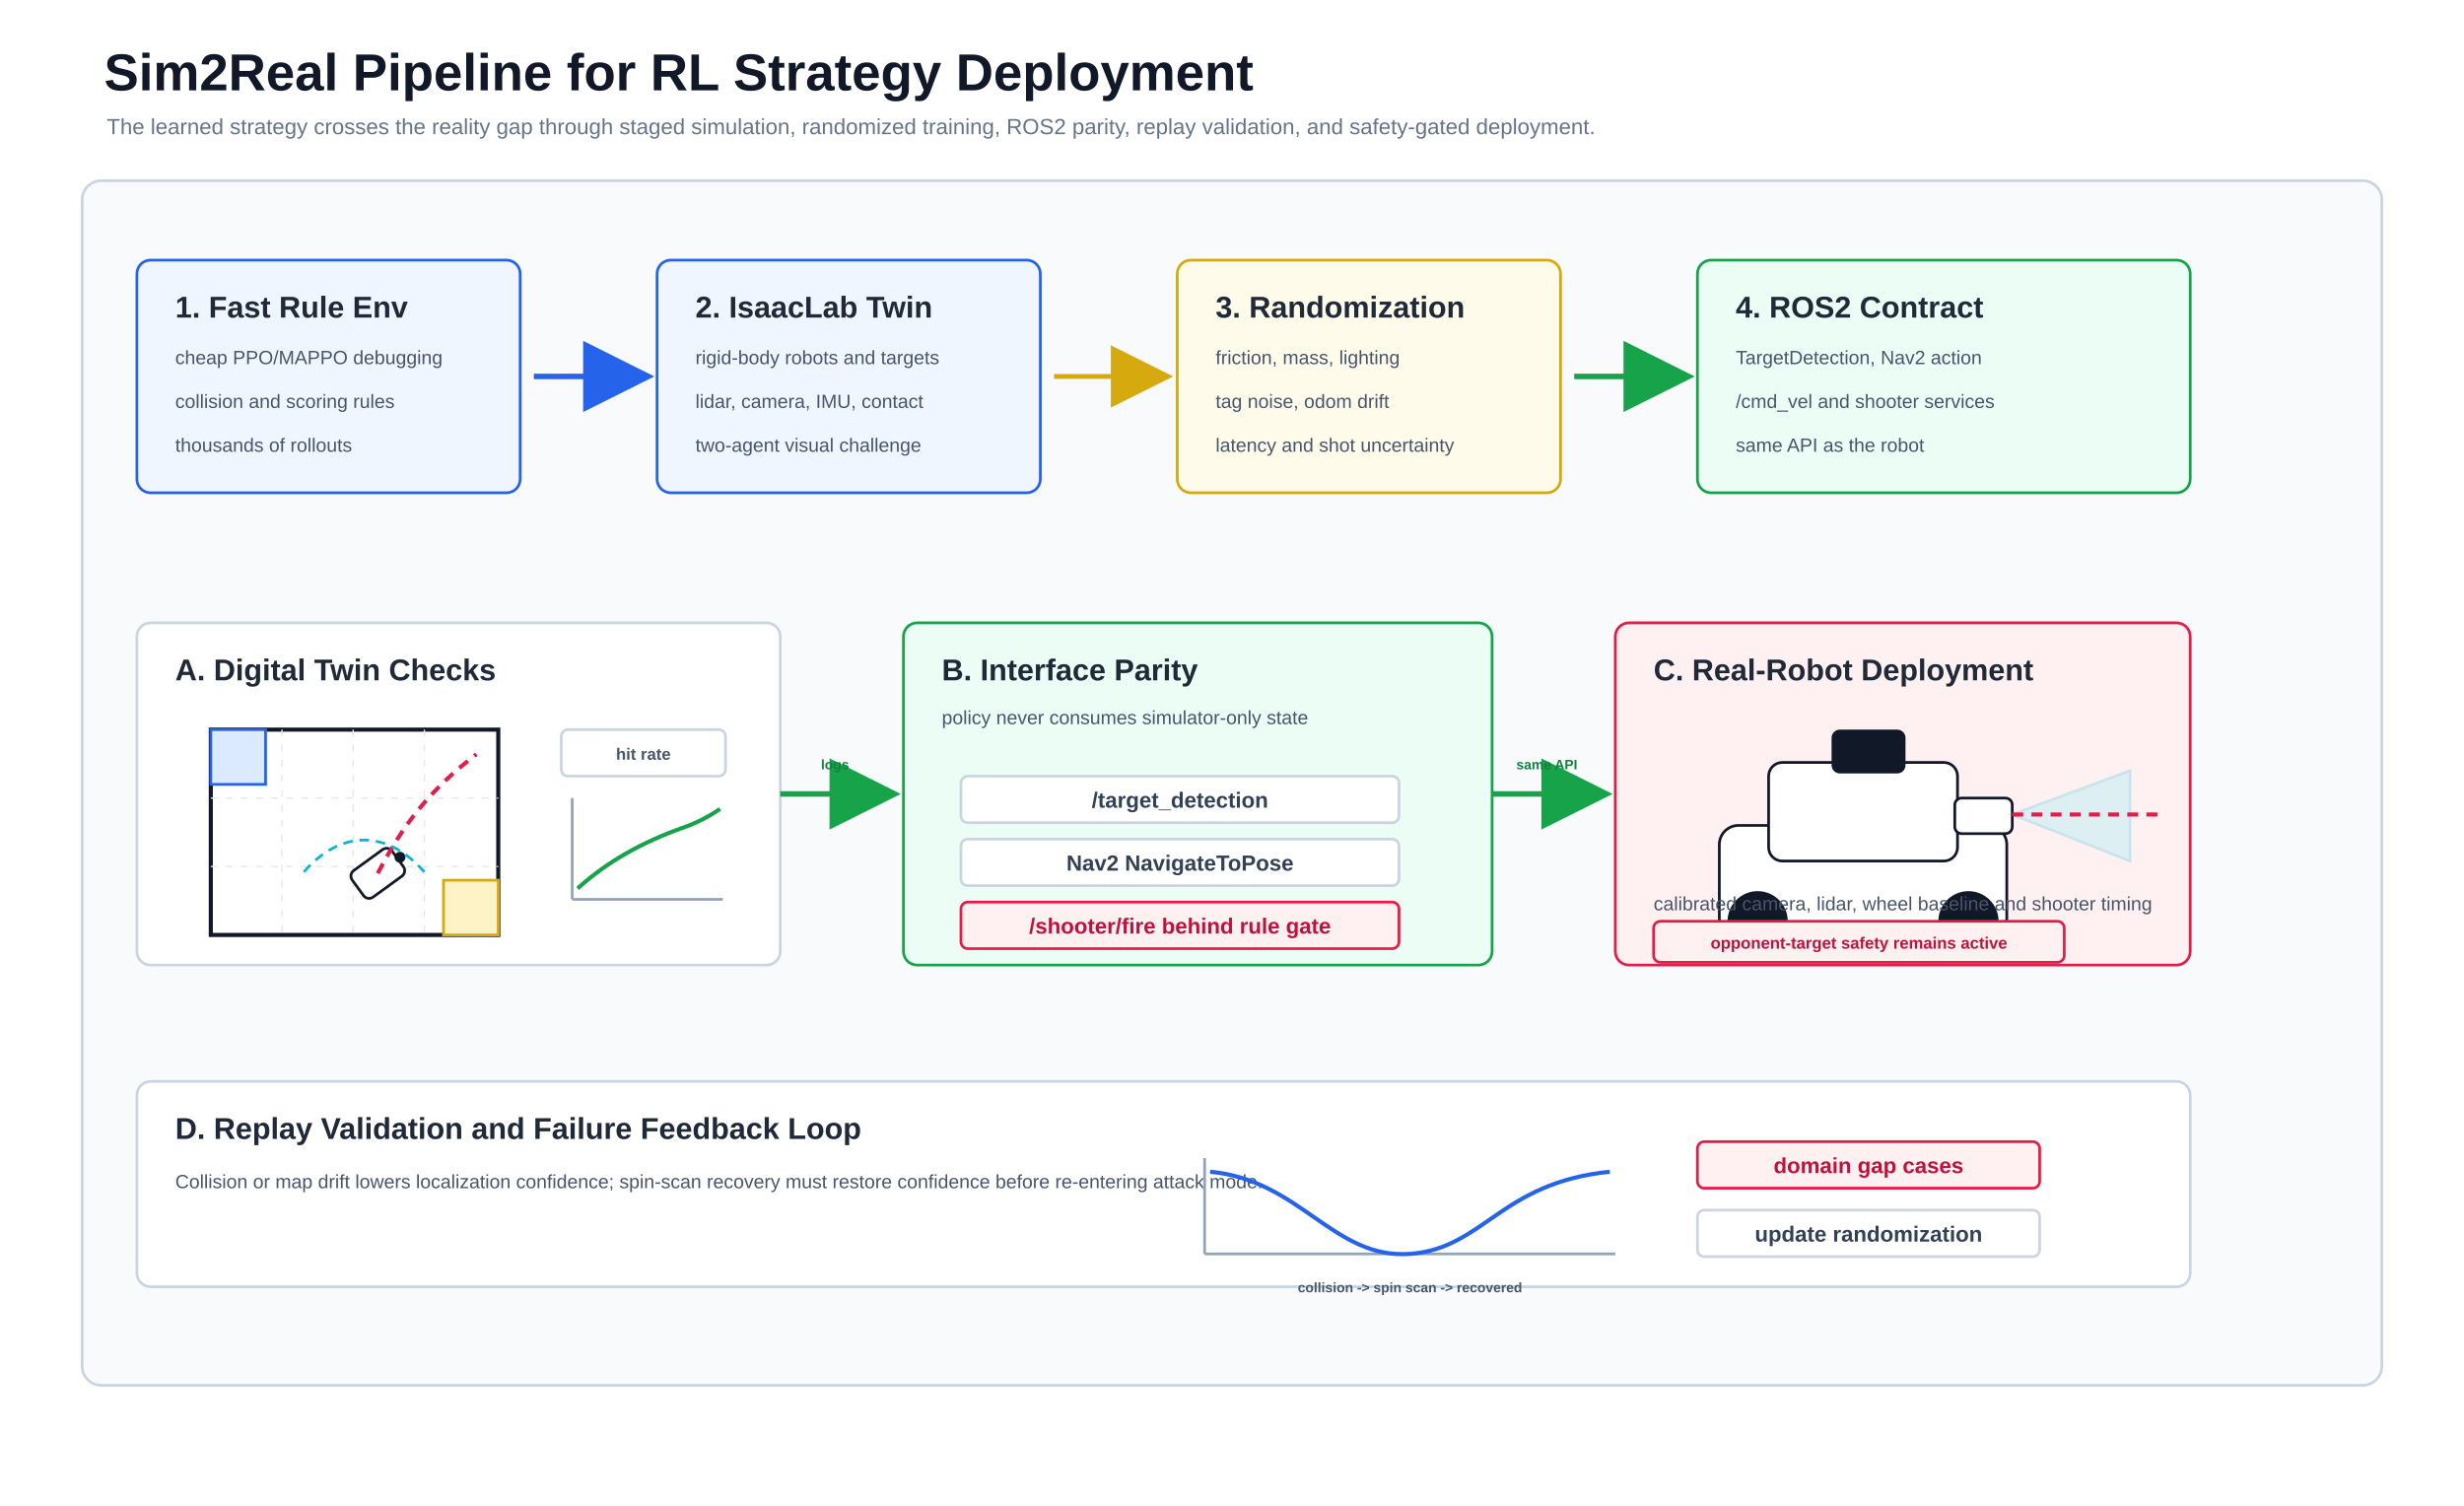
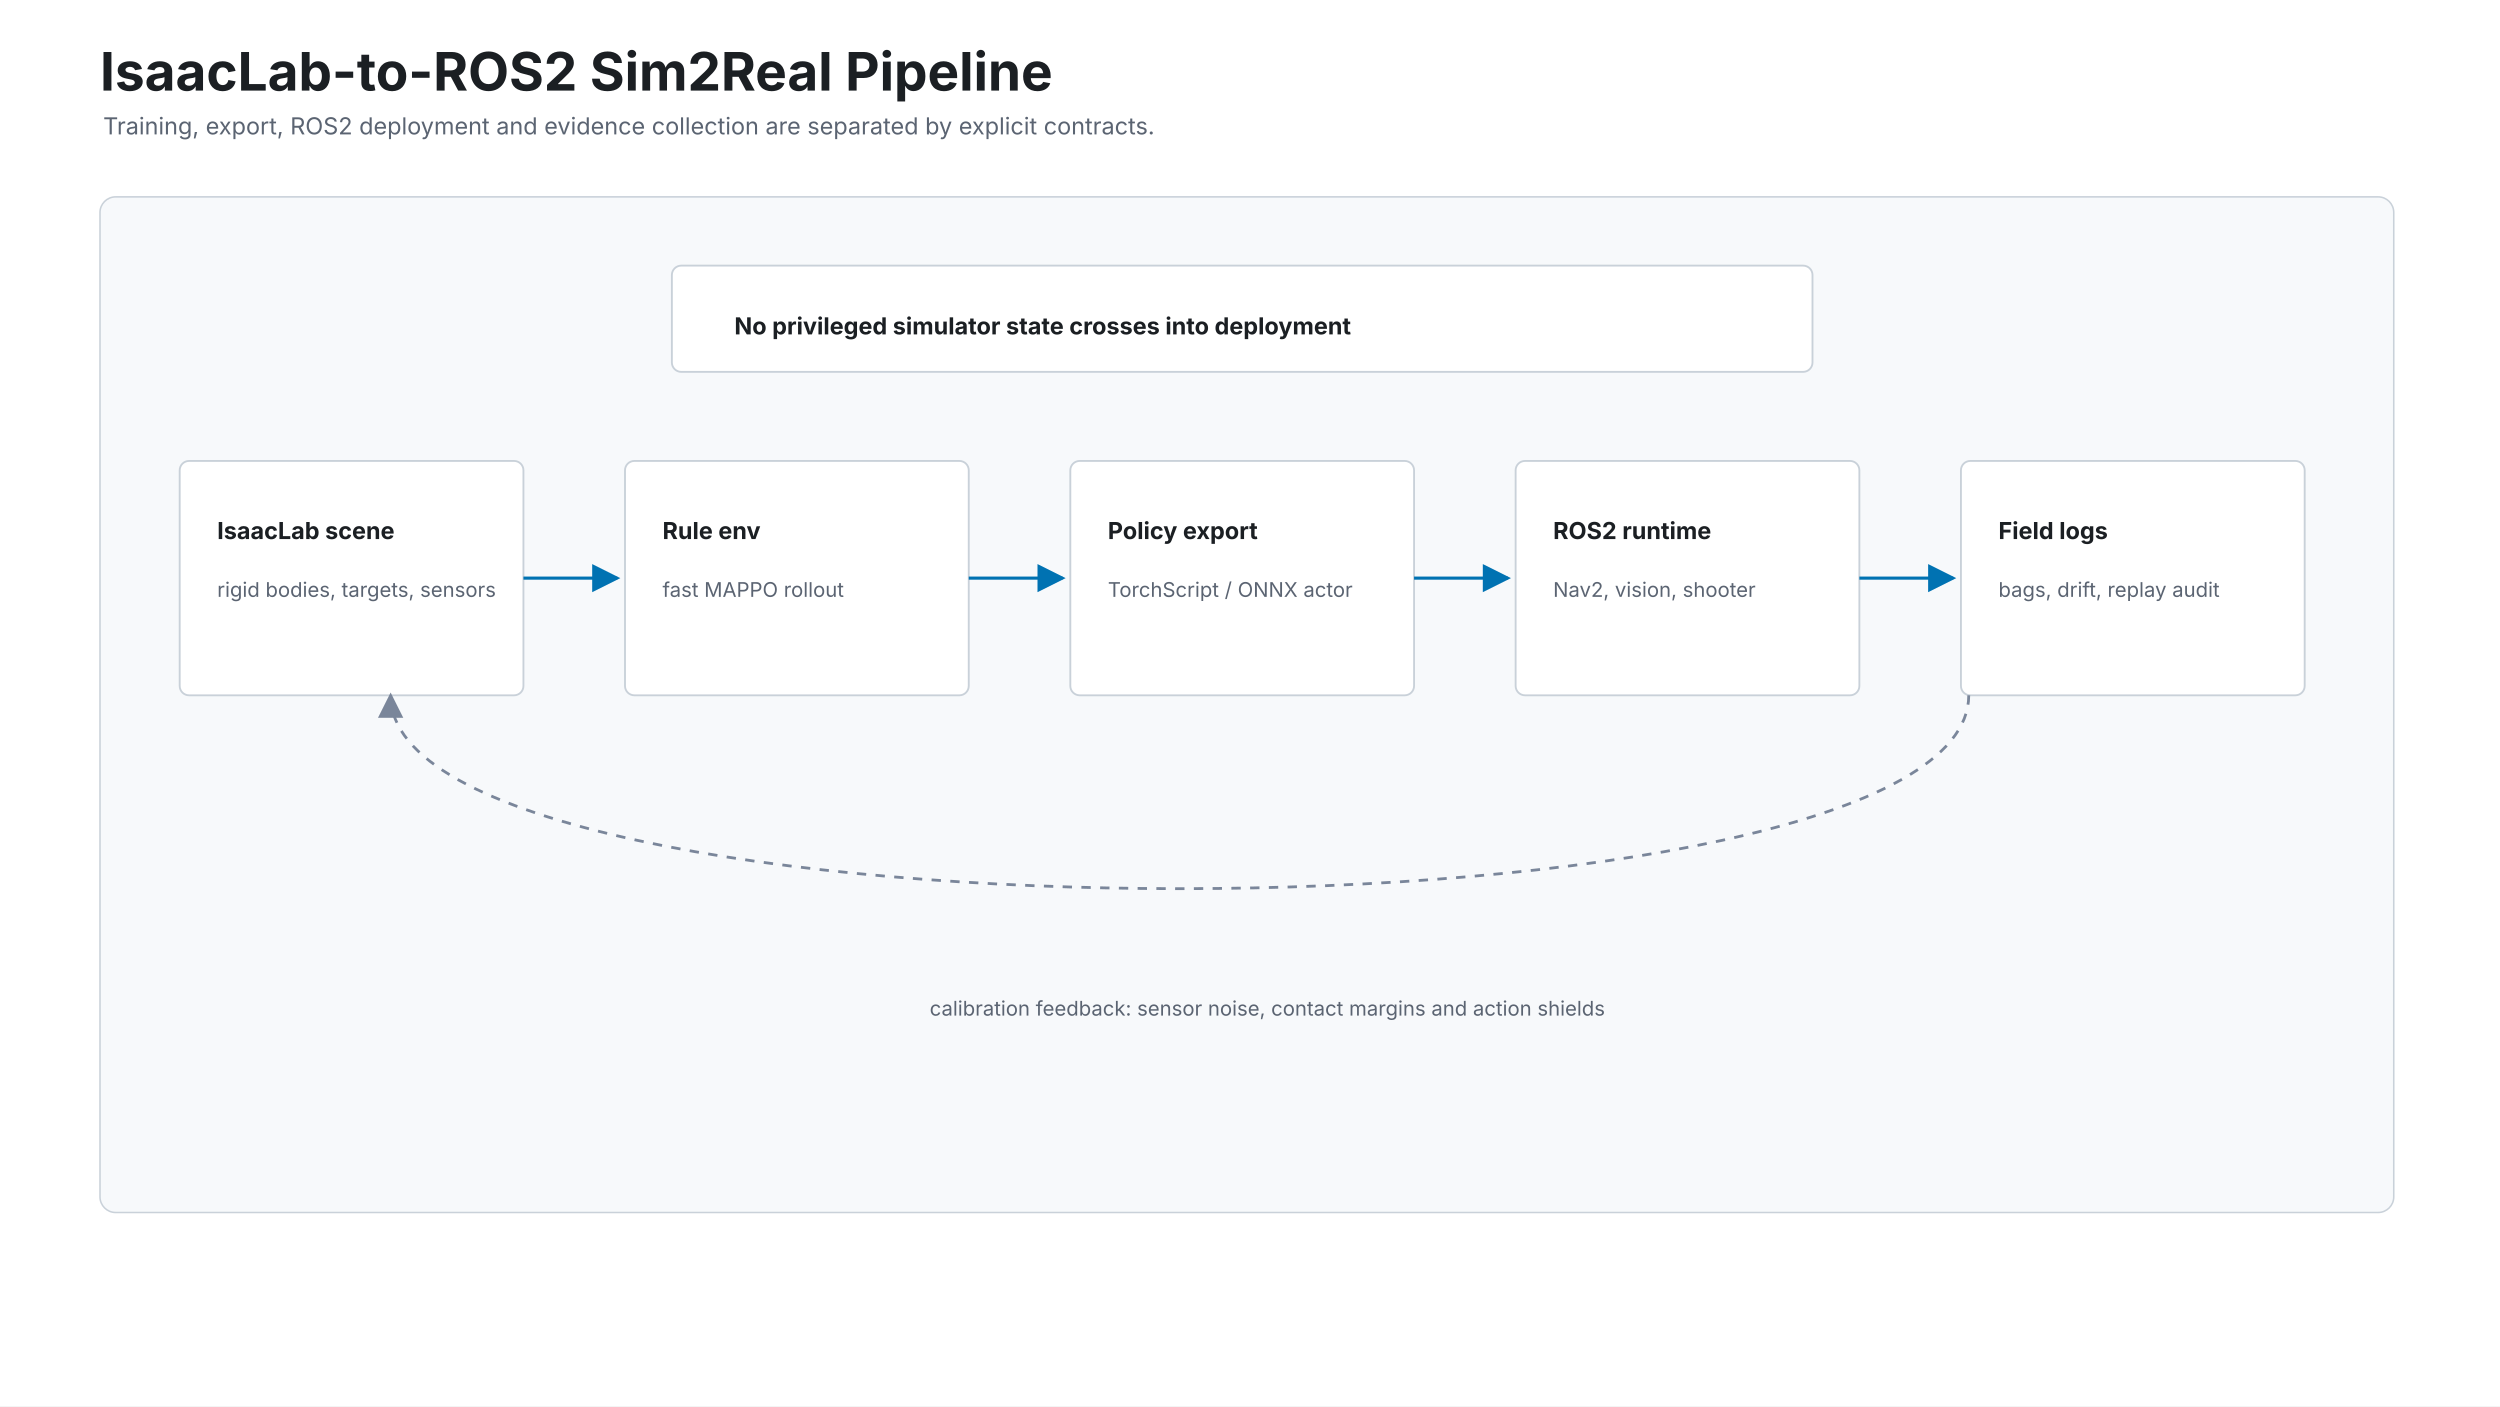
- <svg xmlns="http://www.w3.org/2000/svg" width="1800" height="1100" viewBox="0 0 1800 1100">
+ <svg xmlns="http://www.w3.org/2000/svg" width="1600" height="900" viewBox="0 0 1600 900">
  <defs>
+     <marker id="arrowGray" markerWidth="9" markerHeight="9" refX="8" refY="4.5" orient="auto">
+       <path d="M0 0 L9 4.5 L0 9 Z" fill="#7A869A" />
+     </marker>
+     <marker id="arrowBlue" markerWidth="9" markerHeight="9" refX="8" refY="4.5" orient="auto">
+       <path d="M0 0 L9 4.5 L0 9 Z" fill="#0072B2" />
+     </marker>
+     <marker id="arrowGreen" markerWidth="9" markerHeight="9" refX="8" refY="4.5" orient="auto">
+       <path d="M0 0 L9 4.5 L0 9 Z" fill="#009E73" />
+     </marker>
    <style>
-       .bg{fill:#fff}.title{font:700 38px Arial,Inter,sans-serif;fill:#111827}.sub{font:500 16px Arial,Inter,sans-serif;fill:#64748b}
-       .panel{fill:#f8fafc;stroke:#cbd5e1;stroke-width:2}.sim{fill:#eff6ff;stroke:#2563eb;stroke-width:2}.rand{fill:#fffbeb;stroke:#d6a90e;stroke-width:2}.real{fill:#ecfdf5;stroke:#16a34a;stroke-width:2}.safe{fill:#fff1f2;stroke:#e11d48;stroke-width:2}.card{fill:#fff;stroke:#cbd5e1;stroke-width:2}
-       .h{font:700 22px Arial,Inter,sans-serif;fill:#1f2937}.mh{font:700 16px Arial,Inter,sans-serif;fill:#334155}.txt{font:500 14px Arial,Inter,sans-serif;fill:#475569}.small{font:600 12px Arial,Inter,sans-serif;fill:#475569}.tiny{font:700 10px Arial,Inter,sans-serif;fill:#475569}.eq{font:600 15px Consolas,Menlo,monospace;fill:#111827}
-       .arrow{fill:none;stroke:#64748b;stroke-width:3;marker-end:url(#ad)}.arrowB{fill:none;stroke:#2563eb;stroke-width:4;marker-end:url(#ab)}.arrowG{fill:none;stroke:#16a34a;stroke-width:4;marker-end:url(#ag)}.arrowR{fill:none;stroke:#e11d48;stroke-width:3.5;marker-end:url(#ar)}.arrowY{fill:none;stroke:#d6a90e;stroke-width:3.5;marker-end:url(#ay)}.dash{stroke-dasharray:9 8}.blue{fill:#1d4ed8}.green{fill:#15803d}.red{fill:#be123c}.yellow{fill:#a16207}
-       .arena{fill:#fff;stroke:#111827;stroke-width:3}.grid{stroke:#e2e8f0;stroke-width:1;stroke-dasharray:5 6}.robot{fill:#fff;stroke:#111827;stroke-width:2}.wheel{fill:#111827}
+       text{font-family:Inter,Arial,Helvetica,sans-serif}
+       .title{font-size:34px;font-weight:700;fill:#1B1F23}
+       .subtitle{font-size:15px;font-weight:400;fill:#5B6472}
+       .label{font-size:15px;font-weight:650;fill:#1B1F23}
+       .body{font-size:13px;font-weight:400;fill:#5B6472}
+       .small{font-size:11px;font-weight:400;fill:#5B6472}
+       .tiny{font-size:9px;font-weight:500;fill:#5B6472}
+       .panel{fill:#fff;stroke:#C9D1D9;stroke-width:1.2}
+       .soft{fill:#F7F9FB;stroke:#C9D1D9;stroke-width:1}
+       .grid{stroke:#E6EBF0;stroke-width:1}
+       .axis{stroke:#1B1F23;stroke-width:1.1}
+       .wire{fill:none;stroke:#7A869A;stroke-width:1.8;marker-end:url(#arrowGray)}
+       .wireBlue{fill:none;stroke:#0072B2;stroke-width:2;marker-end:url(#arrowBlue)}
+       .wireGreen{fill:none;stroke:#009E73;stroke-width:2;marker-end:url(#arrowGreen)}
+       .dash{stroke-dasharray:6 6}
    </style>
-     <marker id="ad" markerWidth="12" markerHeight="12" refX="10" refY="6" orient="auto">
-       <path d="M0 0 L12 6 L0 12 Z" fill="#64748b" />
-     </marker>
-     <marker id="ab" markerWidth="13" markerHeight="13" refX="11" refY="6.5" orient="auto">
-       <path d="M0 0 L13 6.5 L0 13 Z" fill="#2563eb" />
-     </marker>
-     <marker id="ag" markerWidth="13" markerHeight="13" refX="11" refY="6.5" orient="auto">
-       <path d="M0 0 L13 6.5 L0 13 Z" fill="#16a34a" />
-     </marker>
-     <marker id="ar" markerWidth="12" markerHeight="12" refX="10" refY="6" orient="auto">
-       <path d="M0 0 L12 6 L0 12 Z" fill="#e11d48" />
-     </marker>
-     <marker id="ay" markerWidth="13" markerHeight="13" refX="11" refY="6.5" orient="auto">
-       <path d="M0 0 L13 6.5 L0 13 Z" fill="#d6a90e" />
-     </marker>
  </defs>
-   <rect class="bg" width="1800" height="1100" />
-   <text class="title" x="76" y="66">Sim2Real Pipeline for RL Strategy Deployment</text>
-   <text class="sub" x="78" y="98">The learned strategy crosses the reality gap through staged simulation, randomized training, ROS2 parity, replay validation, and safety-gated deployment.</text>
-   <rect class="panel" x="60" y="132" width="1680" height="880" rx="14" />
-   <g transform="translate(100 190)">
-     <rect class="sim" x="0" y="0" width="280" height="170" rx="10" />
-     <text class="h" x="28" y="42">1. Fast Rule Env</text>
-     <text class="txt" x="28" y="76">cheap PPO/MAPPO debugging</text>
-     <text class="txt" x="28" y="108">collision and scoring rules</text>
-     <text class="txt" x="28" y="140">thousands of rollouts</text>
-   </g>
-   <path class="arrowB" d="M390 275 H470" />
-   <g transform="translate(480 190)">
-     <rect class="sim" x="0" y="0" width="280" height="170" rx="10" />
-     <text class="h" x="28" y="42">2. IsaacLab Twin</text>
-     <text class="txt" x="28" y="76">rigid-body robots and targets</text>
-     <text class="txt" x="28" y="108">lidar, camera, IMU, contact</text>
-     <text class="txt" x="28" y="140">two-agent visual challenge</text>
-   </g>
-   <path class="arrowY" d="M770 275 H850" />
-   <g transform="translate(860 190)">
-     <rect class="rand" x="0" y="0" width="280" height="170" rx="10" />
-     <text class="h" x="28" y="42">3. Randomization</text>
-     <text class="txt" x="28" y="76">friction, mass, lighting</text>
-     <text class="txt" x="28" y="108">tag noise, odom drift</text>
-     <text class="txt" x="28" y="140">latency and shot uncertainty</text>
-   </g>
-   <path class="arrowG" d="M1150 275 H1230" />
-   <g transform="translate(1240 190)">
-     <rect class="real" x="0" y="0" width="360" height="170" rx="10" />
-     <text class="h" x="28" y="42">4. ROS2 Contract</text>
-     <text class="txt" x="28" y="76">TargetDetection, Nav2 action</text>
-     <text class="txt" x="28" y="108">/cmd_vel and shooter services</text>
-     <text class="txt" x="28" y="140">same API as the robot</text>
-   </g>
-   <g transform="translate(100 455)">
-     <rect class="card" x="0" y="0" width="470" height="250" rx="10" />
-     <text class="h" x="28" y="42">A. Digital Twin Checks</text>
-     <g transform="translate(54 78)">
-       <rect class="arena" x="0" y="0" width="210" height="150" />
-       <path class="grid" d="M52 0 V150 M104 0 V150 M156 0 V150 M0 50 H210 M0 100 H210" />
-       <rect x="0" y="0" width="40" height="40" fill="#dbeafe" stroke="#2563eb" stroke-width="2" />
-       <rect x="170" y="110" width="40" height="40" fill="#fef3c7" stroke="#d6a90e" stroke-width="2" />
-       <g transform="translate(122 105) rotate(-36)">
-         <rect class="robot" x="-18" y="-12" width="36" height="24" rx="5" />
-         <circle cx="20" cy="0" r="4" fill="#111827" />
-       </g>
-       <path d="M122 105 C140 70 160 44 194 18" fill="none" stroke="#e11d48" stroke-width="3" stroke-dasharray="8 6" />
-       <path d="M68 104 C92 76 126 70 156 104" fill="none" stroke="#06b6d4" stroke-width="2" stroke-dasharray="7 5" />
-     </g>
-     <g transform="translate(310 78)">
-       <rect class="card" x="0" y="0" width="120" height="34" rx="5" />
-       <text class="small" x="60" y="22" text-anchor="middle">hit rate</text>
-       <line x1="8" y1="124" x2="118" y2="124" stroke="#94a3b8" stroke-width="2" />
-       <line x1="8" y1="124" x2="8" y2="50" stroke="#94a3b8" stroke-width="2" />
-       <path d="M12 116 C34 96 60 82 88 72 C100 68 110 62 116 58" fill="none" stroke="#16a34a" stroke-width="3" />
-     </g>
-   </g>
-   <path class="arrowG" d="M570 580 H650" />
-   <text class="tiny green" x="610" y="562" text-anchor="middle">logs</text>
-   <g transform="translate(660 455)">
-     <rect class="real" x="0" y="0" width="430" height="250" rx="10" />
-     <text class="h" x="28" y="42">B. Interface Parity</text>
-     <text class="txt" x="28" y="74">policy never consumes simulator-only state</text>
-     <rect class="card" x="42" y="112" width="320" height="34" rx="5" />
-     <text class="mh" x="202" y="135" text-anchor="middle">/target_detection</text>
-     <rect class="card" x="42" y="158" width="320" height="34" rx="5" />
-     <text class="mh" x="202" y="181" text-anchor="middle">Nav2 NavigateToPose</text>
-     <rect class="safe" x="42" y="204" width="320" height="34" rx="5" />
-     <text class="mh red" x="202" y="227" text-anchor="middle">/shooter/fire behind rule gate</text>
-   </g>
-   <path class="arrowG" d="M1090 580 H1170" />
-   <text class="tiny green" x="1130" y="562" text-anchor="middle">same API</text>
-   <g transform="translate(1180 455)">
-     <rect class="safe" x="0" y="0" width="420" height="250" rx="10" />
-     <text class="h" x="28" y="42">C. Real-Robot Deployment</text>
-     <g transform="translate(76 78)">
-       <rect x="0" y="70" width="210" height="82" rx="14" fill="#fff" stroke="#111827" stroke-width="2" />
-       <rect x="36" y="24" width="138" height="72" rx="10" fill="#fff" stroke="#111827" stroke-width="2" />
-       <circle class="wheel" cx="28" cy="140" r="22" />
-       <circle class="wheel" cx="182" cy="140" r="22" />
-       <rect x="82" y="0" width="54" height="32" rx="6" fill="#111827" />
-       <rect x="172" y="50" width="42" height="26" rx="5" fill="#fff" stroke="#111827" stroke-width="2" />
-       <path d="M214 62 L300 30 L300 96 Z" fill="#67e8f9" opacity=".22" stroke="#06b6d4" stroke-width="2" />
-       <path d="M214 62 H320" stroke="#e11d48" stroke-width="3" stroke-dasharray="8 6" />
-     </g>
-     <text class="txt" x="28" y="210">calibrated camera, lidar, wheel baseline and shooter timing</text>
-     <rect class="safe" x="28" y="218" width="300" height="30" rx="5" />
-     <text class="small red" x="178" y="238" text-anchor="middle">opponent-target safety remains active</text>
-   </g>
-   <g transform="translate(100 790)">
-     <rect class="card" x="0" y="0" width="1500" height="150" rx="10" />
-     <text class="h" x="28" y="42">D. Replay Validation and Failure Feedback Loop</text>
-     <text class="txt" x="28" y="78">Collision or map drift lowers localization confidence; spin-scan recovery must restore confidence before re-entering attack mode.</text>
-     <g transform="translate(780 38)">
-       <line x1="0" y1="88" x2="300" y2="88" stroke="#94a3b8" stroke-width="2" />
-       <line x1="0" y1="88" x2="0" y2="18" stroke="#94a3b8" stroke-width="2" />
-       <path d="M4 28 C70 34 94 92 150 88 C204 84 216 36 296 28" fill="none" stroke="#2563eb" stroke-width="3" />
-       <text class="tiny" x="150" y="116" text-anchor="middle">collision -&gt; spin scan -&gt; recovered</text>
-     </g>
-     <g transform="translate(1140 44)">
-       <rect class="safe" x="0" y="0" width="250" height="34" rx="5" />
-       <text class="mh red" x="125" y="23" text-anchor="middle">domain gap cases</text>
-       <rect class="card" x="0" y="50" width="250" height="34" rx="5" />
-       <text class="mh" x="125" y="73" text-anchor="middle">update randomization</text>
-     </g>
-   </g>
+   <rect width="1600" height="900" fill="#FFFFFF" />
+   <text class="title" x="64" y="58">IsaacLab-to-ROS2 Sim2Real Pipeline</text>
+   <text class="subtitle" x="66" y="86">Training, export, ROS2 deployment and evidence collection are separated by explicit contracts.</text>
+   <rect class="soft" x="64.0" y="126.0" width="1468.0" height="650.0" rx="10.0" />
+   <rect class="panel" x="115.0" y="295.0" width="220.0" height="150.0" rx="6.0" />
+   <text class="label" x="139.0" y="345.0" text-anchor="start">IsaacLab scene</text>
+   <text class="body" x="139.0" y="382.0" text-anchor="start">rigid bodies, targets, sensors</text>
+   <path class="wireBlue" d="M335.0 370.0 L395.0 370.0" />
+   <rect class="panel" x="400.0" y="295.0" width="220.0" height="150.0" rx="6.0" />
+   <text class="label" x="424.0" y="345.0" text-anchor="start">Rule env</text>
+   <text class="body" x="424.0" y="382.0" text-anchor="start">fast MAPPO rollout</text>
+   <path class="wireBlue" d="M620.0 370.0 L680.0 370.0" />
+   <rect class="panel" x="685.0" y="295.0" width="220.0" height="150.0" rx="6.0" />
+   <text class="label" x="709.0" y="345.0" text-anchor="start">Policy export</text>
+   <text class="body" x="709.0" y="382.0" text-anchor="start">TorchScript / ONNX actor</text>
+   <path class="wireBlue" d="M905.0 370.0 L965.0 370.0" />
+   <rect class="panel" x="970.0" y="295.0" width="220.0" height="150.0" rx="6.0" />
+   <text class="label" x="994.0" y="345.0" text-anchor="start">ROS2 runtime</text>
+   <text class="body" x="994.0" y="382.0" text-anchor="start">Nav2, vision, shooter</text>
+   <path class="wireBlue" d="M1190.0 370.0 L1250.0 370.0" />
+   <rect class="panel" x="1255.0" y="295.0" width="220.0" height="150.0" rx="6.0" />
+   <text class="label" x="1279.0" y="345.0" text-anchor="start">Field logs</text>
+   <text class="body" x="1279.0" y="382.0" text-anchor="start">bags, drift, replay audit</text>
+   <path class="wire dash" d="M1260 445 C1260 610 250 610 250 445" />
+   <text class="body" x="595.0" y="650.0" text-anchor="start">calibration feedback: sensor noise, contact margins and action shields</text>
+   <rect class="panel" x="430.0" y="170.0" width="730.0" height="68.0" rx="6.0" />
+   <text class="label" x="470.0" y="214.0" text-anchor="start">No privileged simulator state crosses into deployment</text>
</svg>
